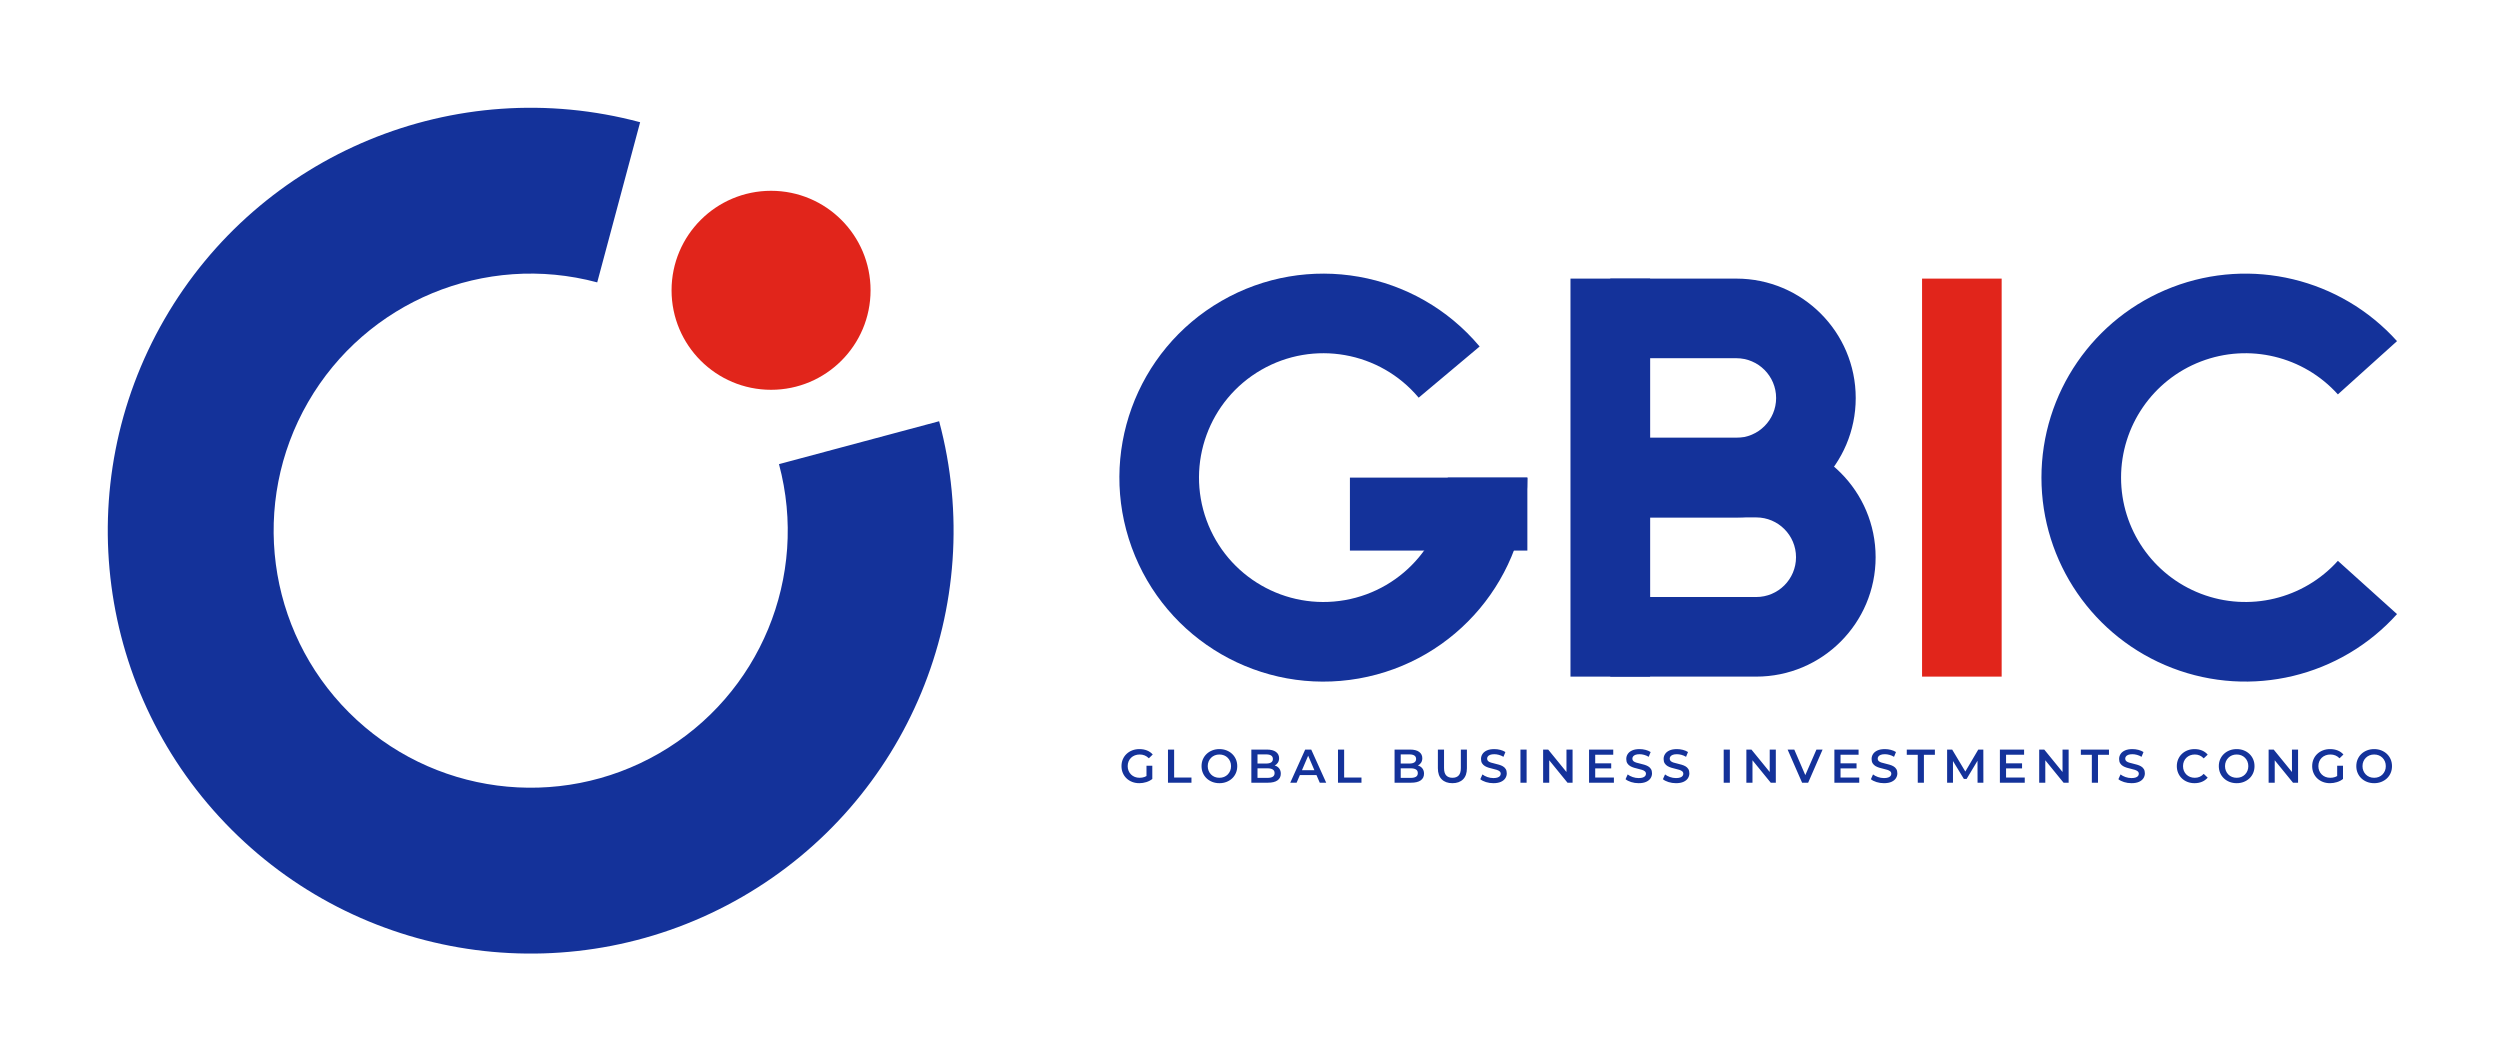
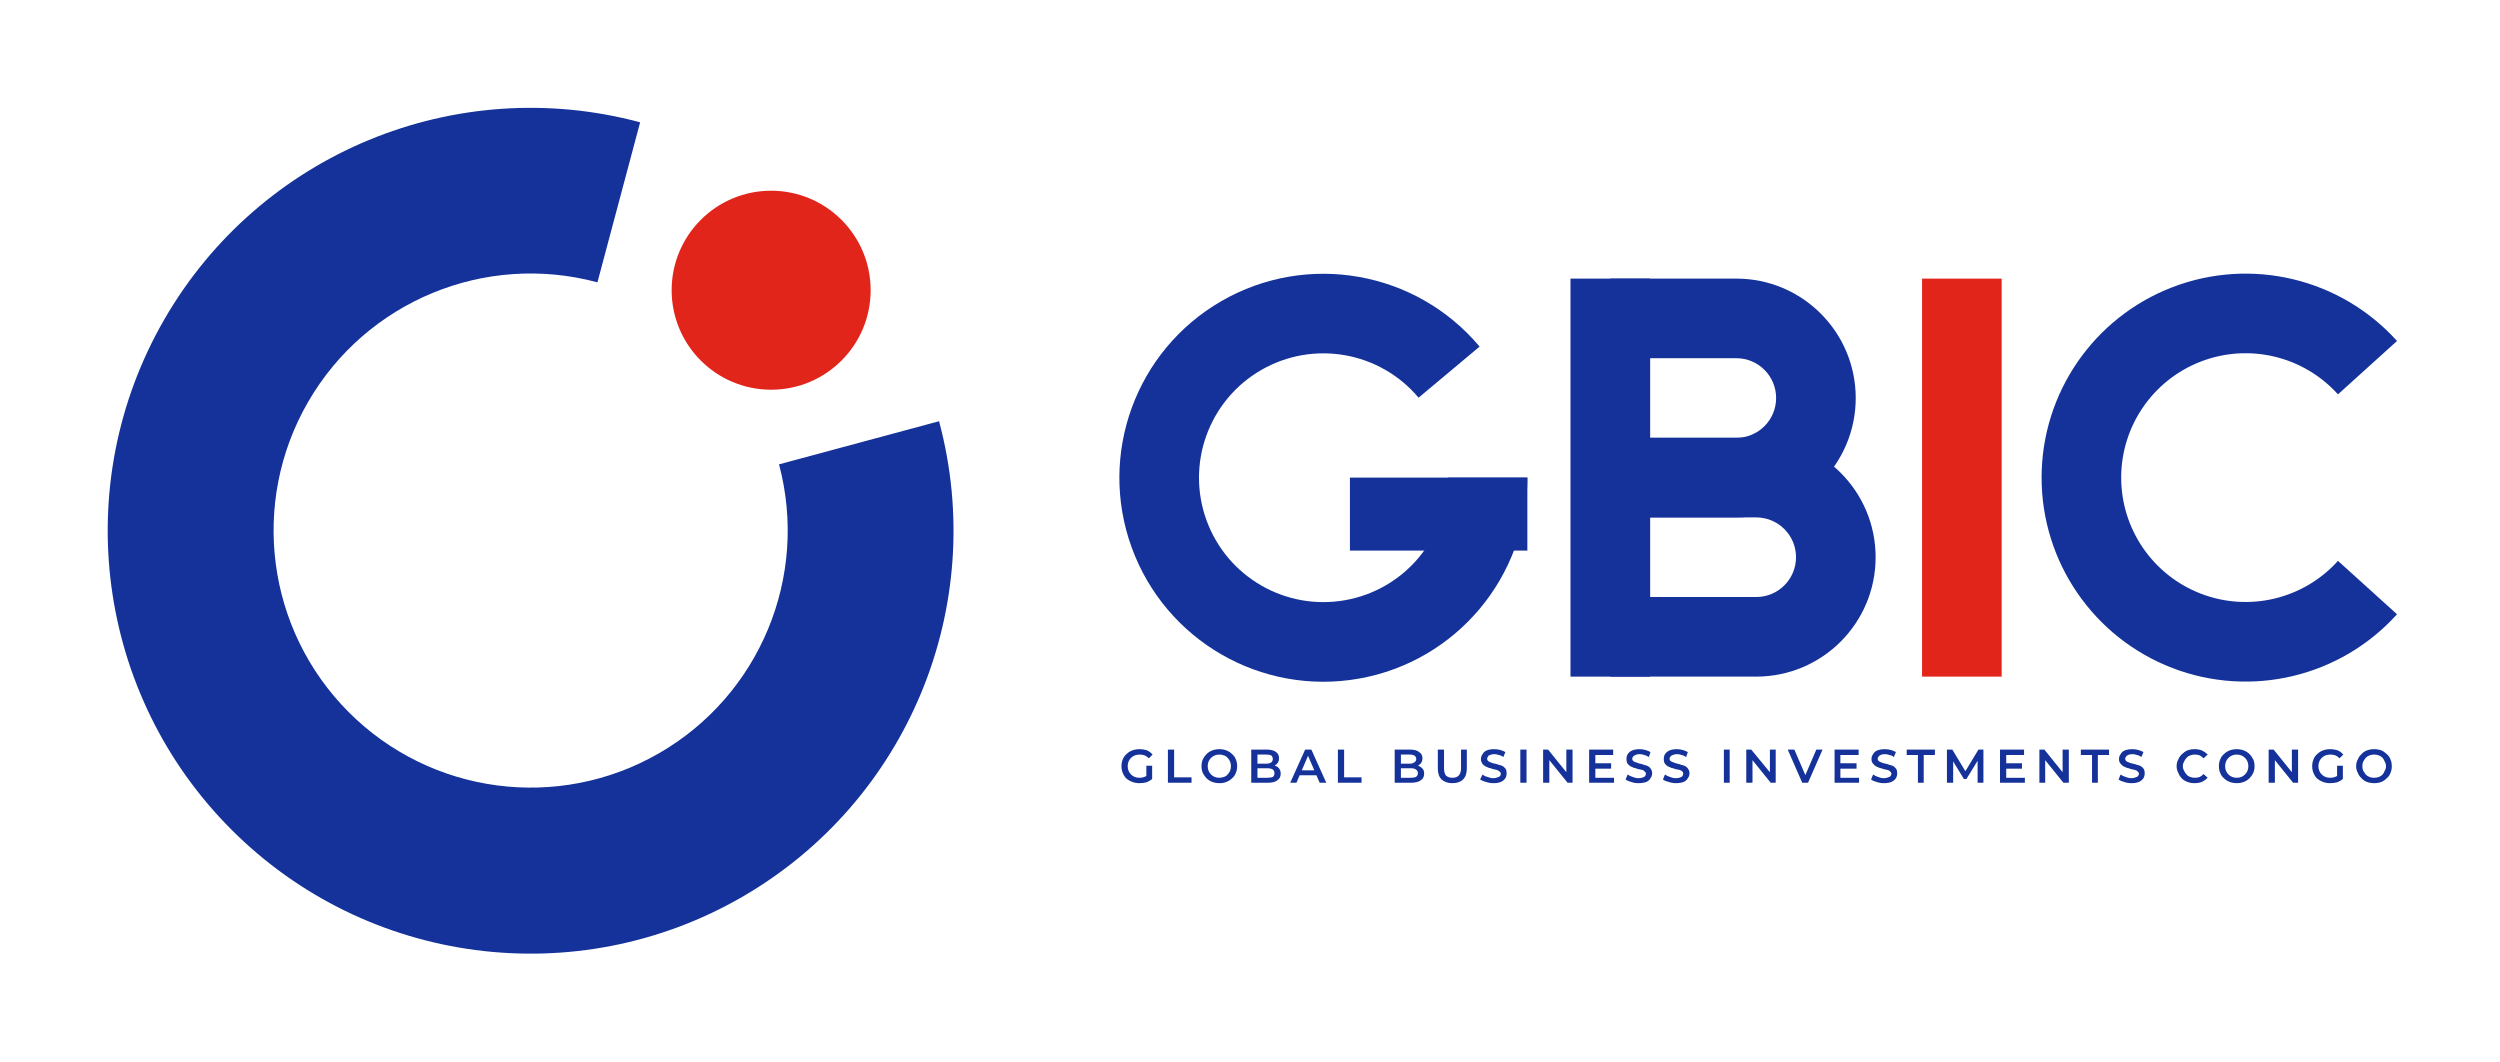
<svg xmlns="http://www.w3.org/2000/svg" viewBox="0 0 603 256">
-   <path d="M226.52 101.60A102.0 102.0 0 1 1 154.40 29.48L144.05 68.11A62.0 62.0 0 1 0 187.89 111.95Z" fill="#14329A" />
-   <circle cx="185.98" cy="70.02" r="24" fill="#E1251B" />
-   <g transform="translate(270 67.20)">
-     <g transform="translate(0 -54.40) scale(0.8)">
-       <path d="M108.61 88.47A61.5 61.5 0 1 0 123.00 128.00L99.00 128.00A37.5 37.5 0 1 1 90.23 103.90Z" fill="#14329A" fill-rule="evenodd" />
-       <path d="M69.50 128H123.00V150H69.50Z" fill="#14329A" fill-rule="evenodd" />
+   <path d="M226.5 101.6A102 102 0 1 1 154.4 29.5L144.1 68.1A62 62 0 1 0 187.9 112Z" fill="#14329A" />
+   <circle cx="186" cy="70" r="24" fill="#E1251B" />
+   <g transform="translate(270 67.2)">
+     <g transform="translate(0 -54.4) scale(0.8)">
+       <path d="M108.6 88.5A61.5 61.5 0 1 0 123 128L99 128A37.5 37.5 0 1 1 90.2 103.9Z" fill="#14329A" fill-rule="evenodd" />
+       <path d="M69.5 128H123V150H69.5Z" fill="#14329A" fill-rule="evenodd" />
      <path d="M136 68H160V188H136Z" fill="#14329A" fill-rule="evenodd" />
      <path d="M148 68H186A36 36 0 0 1 186 140H148ZM160 92H186A12 12 0 0 1 186 116H160Z" fill="#14329A" fill-rule="evenodd" />
      <path d="M148 116H192A36 36 0 0 1 192 188H148ZM160 140H192A12 12 0 0 1 192 164H160Z" fill="#14329A" fill-rule="evenodd" />
-       <path d="M385.20 86.85A61.5 61.5 0 1 0 385.20 169.15L367.37 153.09A37.5 37.5 0 1 1 367.37 102.91Z" fill="#14329A" fill-rule="evenodd" />
+       <path d="M385.2 86.8A61.5 61.5 0 1 0 385.2 169.2L367.4 153.1A37.5 37.5 0 1 1 367.4 102.9Z" fill="#14329A" fill-rule="evenodd" />
      <path d="M242 68H266V188H242Z" fill="#E1251B" />
    </g>
-     <g transform="translate(0 121.59)">
-       <path d="M4.808 0.114Q3.871 0.114 3.089 -0.188Q2.307 -0.491 1.724 -1.045Q1.142 -1.599 0.822 -2.352Q0.502 -3.106 0.502 -3.997Q0.502 -4.887 0.822 -5.641Q1.142 -6.395 1.73 -6.949Q2.318 -7.502 3.106 -7.805Q3.894 -8.108 4.83 -8.108Q5.847 -8.108 6.663 -7.777Q7.48 -7.445 8.039 -6.806L7.103 -5.892Q6.635 -6.361 6.092 -6.583Q5.55 -6.806 4.899 -6.806Q4.271 -6.806 3.734 -6.6Q3.197 -6.395 2.809 -6.018Q2.421 -5.641 2.21 -5.127Q1.998 -4.613 1.998 -3.997Q1.998 -3.392 2.21 -2.878Q2.421 -2.364 2.809 -1.981Q3.197 -1.599 3.723 -1.393Q4.248 -1.188 4.887 -1.188Q5.481 -1.188 6.035 -1.376Q6.589 -1.564 7.091 -2.01L7.936 -0.902Q7.308 -0.4 6.48 -0.143Q5.653 0.114 4.808 0.114ZM6.532 -1.096V-4.088H7.936V-0.902ZM11.716 0.0V-7.993H13.201V-1.256H17.38V0.0ZM24.129 0.114Q23.193 0.114 22.405 -0.194Q21.617 -0.502 21.034 -1.056Q20.452 -1.61 20.132 -2.358Q19.812 -3.106 19.812 -3.997Q19.812 -4.887 20.132 -5.635Q20.452 -6.383 21.034 -6.937Q21.617 -7.491 22.405 -7.799Q23.193 -8.108 24.117 -8.108Q25.054 -8.108 25.836 -7.799Q26.618 -7.491 27.201 -6.937Q27.783 -6.383 28.103 -5.635Q28.423 -4.887 28.423 -3.997Q28.423 -3.106 28.103 -2.352Q27.783 -1.599 27.201 -1.051Q26.618 -0.502 25.836 -0.194Q25.054 0.114 24.129 0.114ZM24.117 -1.188Q24.723 -1.188 25.237 -1.393Q25.75 -1.599 26.127 -1.981Q26.504 -2.364 26.715 -2.872Q26.927 -3.38 26.927 -3.997Q26.927 -4.613 26.715 -5.122Q26.504 -5.63 26.127 -6.012Q25.75 -6.395 25.237 -6.6Q24.723 -6.806 24.117 -6.806Q23.512 -6.806 23.004 -6.6Q22.496 -6.395 22.113 -6.012Q21.731 -5.63 21.52 -5.122Q21.308 -4.613 21.308 -3.997Q21.308 -3.392 21.52 -2.878Q21.731 -2.364 22.108 -1.981Q22.485 -1.599 22.998 -1.393Q23.512 -1.188 24.117 -1.188ZM31.825 0.0V-7.993H35.571Q37.01 -7.993 37.763 -7.428Q38.517 -6.863 38.517 -5.915Q38.517 -5.276 38.22 -4.825Q37.923 -4.374 37.427 -4.128Q36.93 -3.883 36.348 -3.883L36.553 -4.294Q37.227 -4.294 37.763 -4.048Q38.3 -3.803 38.614 -3.334Q38.928 -2.866 38.928 -2.17Q38.928 -1.142 38.14 -0.571Q37.352 0.0 35.799 0.0ZM33.31 -1.165H35.708Q36.542 -1.165 36.987 -1.439Q37.432 -1.713 37.432 -2.318Q37.432 -2.912 36.987 -3.192Q36.542 -3.471 35.708 -3.471H33.196V-4.625H35.411Q36.188 -4.625 36.604 -4.899Q37.021 -5.173 37.021 -5.721Q37.021 -6.281 36.604 -6.555Q36.188 -6.829 35.411 -6.829H33.31ZM41.212 0.0 44.809 -7.993H46.271L49.879 0.0H48.326L45.232 -7.206H45.825L42.742 0.0ZM42.868 -1.85 43.268 -3.015H47.584L47.984 -1.85ZM52.723 0.0V-7.993H54.207V-1.256H58.387V0.0ZM66.369 0.0V-7.993H70.114Q71.553 -7.993 72.307 -7.428Q73.06 -6.863 73.06 -5.915Q73.06 -5.276 72.764 -4.825Q72.467 -4.374 71.97 -4.128Q71.473 -3.883 70.891 -3.883L71.096 -4.294Q71.77 -4.294 72.307 -4.048Q72.843 -3.803 73.157 -3.334Q73.472 -2.866 73.472 -2.17Q73.472 -1.142 72.684 -0.571Q71.896 0.0 70.343 0.0ZM67.853 -1.165H70.251Q71.085 -1.165 71.53 -1.439Q71.976 -1.713 71.976 -2.318Q71.976 -2.912 71.53 -3.192Q71.085 -3.471 70.251 -3.471H67.739V-4.625H69.954Q70.731 -4.625 71.148 -4.899Q71.565 -5.173 71.565 -5.721Q71.565 -6.281 71.148 -6.555Q70.731 -6.829 69.954 -6.829H67.853ZM80.323 0.114Q78.679 0.114 77.748 -0.811Q76.817 -1.736 76.817 -3.483V-7.993H78.302V-3.54Q78.302 -2.307 78.833 -1.747Q79.364 -1.188 80.335 -1.188Q81.305 -1.188 81.83 -1.747Q82.356 -2.307 82.356 -3.54V-7.993H83.817V-3.483Q83.817 -1.736 82.887 -0.811Q81.956 0.114 80.323 0.114ZM90.201 0.114Q89.264 0.114 88.408 -0.154Q87.551 -0.423 87.049 -0.845L87.563 -1.998Q88.043 -1.622 88.75 -1.37Q89.458 -1.119 90.201 -1.119Q90.829 -1.119 91.217 -1.256Q91.605 -1.393 91.788 -1.627Q91.971 -1.861 91.971 -2.158Q91.971 -2.524 91.708 -2.746Q91.445 -2.969 91.029 -3.1Q90.612 -3.232 90.104 -3.346Q89.596 -3.46 89.087 -3.614Q88.579 -3.768 88.162 -4.014Q87.746 -4.259 87.483 -4.67Q87.22 -5.082 87.22 -5.721Q87.22 -6.372 87.569 -6.914Q87.917 -7.457 88.631 -7.782Q89.344 -8.108 90.441 -8.108Q91.16 -8.108 91.868 -7.925Q92.576 -7.742 93.101 -7.4L92.633 -6.246Q92.096 -6.566 91.525 -6.72Q90.954 -6.874 90.429 -6.874Q89.812 -6.874 89.43 -6.726Q89.047 -6.577 88.87 -6.338Q88.693 -6.098 88.693 -5.79Q88.693 -5.424 88.95 -5.201Q89.207 -4.979 89.624 -4.853Q90.041 -4.728 90.555 -4.608Q91.069 -4.488 91.577 -4.339Q92.085 -4.191 92.502 -3.951Q92.919 -3.711 93.175 -3.3Q93.432 -2.889 93.432 -2.261Q93.432 -1.622 93.084 -1.079Q92.736 -0.537 92.016 -0.211Q91.297 0.114 90.201 0.114ZM96.733 0.0V-7.993H98.217V0.0ZM102.202 0.0V-7.993H103.424L108.437 -1.839H107.832V-7.993H109.305V0.0H108.083L103.07 -6.155H103.675V0.0ZM114.649 -4.67H118.623V-3.449H114.649ZM114.764 -1.245H119.274V0.0H113.279V-7.993H119.114V-6.749H114.764ZM125.235 0.114Q124.299 0.114 123.442 -0.154Q122.586 -0.423 122.083 -0.845L122.597 -1.998Q123.077 -1.622 123.785 -1.37Q124.493 -1.119 125.235 -1.119Q125.863 -1.119 126.251 -1.256Q126.64 -1.393 126.822 -1.627Q127.005 -1.861 127.005 -2.158Q127.005 -2.524 126.742 -2.746Q126.48 -2.969 126.063 -3.1Q125.646 -3.232 125.138 -3.346Q124.63 -3.46 124.122 -3.614Q123.614 -3.768 123.197 -4.014Q122.78 -4.259 122.517 -4.67Q122.255 -5.082 122.255 -5.721Q122.255 -6.372 122.603 -6.914Q122.951 -7.457 123.665 -7.782Q124.379 -8.108 125.475 -8.108Q126.194 -8.108 126.902 -7.925Q127.61 -7.742 128.136 -7.4L127.667 -6.246Q127.131 -6.566 126.56 -6.72Q125.989 -6.874 125.463 -6.874Q124.847 -6.874 124.464 -6.726Q124.082 -6.577 123.905 -6.338Q123.728 -6.098 123.728 -5.79Q123.728 -5.424 123.985 -5.201Q124.242 -4.979 124.658 -4.853Q125.075 -4.728 125.589 -4.608Q126.103 -4.488 126.611 -4.339Q127.119 -4.191 127.536 -3.951Q127.953 -3.711 128.21 -3.3Q128.467 -2.889 128.467 -2.261Q128.467 -1.622 128.118 -1.079Q127.77 -0.537 127.051 -0.211Q126.331 0.114 125.235 0.114ZM134.245 0.114Q133.308 0.114 132.452 -0.154Q131.596 -0.423 131.093 -0.845L131.607 -1.998Q132.087 -1.622 132.795 -1.37Q133.503 -1.119 134.245 -1.119Q134.873 -1.119 135.261 -1.256Q135.649 -1.393 135.832 -1.627Q136.015 -1.861 136.015 -2.158Q136.015 -2.524 135.752 -2.746Q135.49 -2.969 135.073 -3.1Q134.656 -3.232 134.148 -3.346Q133.64 -3.46 133.131 -3.614Q132.623 -3.768 132.206 -4.014Q131.79 -4.259 131.527 -4.67Q131.264 -5.082 131.264 -5.721Q131.264 -6.372 131.613 -6.914Q131.961 -7.457 132.675 -7.782Q133.388 -8.108 134.485 -8.108Q135.204 -8.108 135.912 -7.925Q136.62 -7.742 137.145 -7.4L136.677 -6.246Q136.14 -6.566 135.569 -6.72Q134.999 -6.874 134.473 -6.874Q133.857 -6.874 133.474 -6.726Q133.091 -6.577 132.914 -6.338Q132.737 -6.098 132.737 -5.79Q132.737 -5.424 132.994 -5.201Q133.251 -4.979 133.668 -4.853Q134.085 -4.728 134.599 -4.608Q135.113 -4.488 135.621 -4.339Q136.129 -4.191 136.546 -3.951Q136.963 -3.711 137.22 -3.3Q137.476 -2.889 137.476 -2.261Q137.476 -1.622 137.128 -1.079Q136.78 -0.537 136.06 -0.211Q135.341 0.114 134.245 0.114ZM145.755 0.0V-7.993H147.24V0.0ZM151.225 0.0V-7.993H152.447L157.46 -1.839H156.855V-7.993H158.328V0.0H157.106L152.093 -6.155H152.698V0.0ZM164.666 0.0 161.171 -7.993H162.782L165.899 -0.765H164.974L168.126 -7.993H169.61L166.127 0.0ZM173.824 -4.67H177.798V-3.449H173.824ZM173.938 -1.245H178.449V0.0H172.454V-7.993H178.289V-6.749H173.938ZM184.41 0.114Q183.473 0.114 182.617 -0.154Q181.76 -0.423 181.258 -0.845L181.772 -1.998Q182.251 -1.622 182.959 -1.37Q183.667 -1.119 184.41 -1.119Q185.038 -1.119 185.426 -1.256Q185.814 -1.393 185.997 -1.627Q186.18 -1.861 186.18 -2.158Q186.18 -2.524 185.917 -2.746Q185.654 -2.969 185.238 -3.1Q184.821 -3.232 184.313 -3.346Q183.804 -3.46 183.296 -3.614Q182.788 -3.768 182.371 -4.014Q181.955 -4.259 181.692 -4.67Q181.429 -5.082 181.429 -5.721Q181.429 -6.372 181.778 -6.914Q182.126 -7.457 182.84 -7.782Q183.553 -8.108 184.649 -8.108Q185.369 -8.108 186.077 -7.925Q186.785 -7.742 187.31 -7.4L186.842 -6.246Q186.305 -6.566 185.734 -6.72Q185.163 -6.874 184.638 -6.874Q184.021 -6.874 183.639 -6.726Q183.256 -6.577 183.079 -6.338Q182.902 -6.098 182.902 -5.79Q182.902 -5.424 183.159 -5.201Q183.416 -4.979 183.833 -4.853Q184.25 -4.728 184.764 -4.608Q185.278 -4.488 185.786 -4.339Q186.294 -4.191 186.711 -3.951Q187.127 -3.711 187.384 -3.3Q187.641 -2.889 187.641 -2.261Q187.641 -1.622 187.293 -1.079Q186.945 -0.537 186.225 -0.211Q185.506 0.114 184.41 0.114ZM192.563 0.0V-6.737H189.914V-7.993H196.697V-6.737H194.048V0.0ZM199.643 0.0V-7.993H200.865L204.359 -2.158H203.72L207.157 -7.993H208.379L208.39 0.0H206.986L206.974 -5.79H207.271L204.348 -0.914H203.685L200.716 -5.79H201.059V0.0ZM213.746 -4.67H217.72V-3.449H213.746ZM213.86 -1.245H218.371V0.0H212.375V-7.993H218.211V-6.749H213.86ZM221.853 0.0V-7.993H223.075L228.088 -1.839H227.483V-7.993H228.956V0.0H227.734L222.721 -6.155H223.326V0.0ZM234.552 0.0V-6.737H231.902V-7.993H238.685V-6.737H236.036V0.0ZM244.11 0.114Q243.173 0.114 242.317 -0.154Q241.46 -0.423 240.958 -0.845L241.472 -1.998Q241.951 -1.622 242.659 -1.37Q243.367 -1.119 244.11 -1.119Q244.738 -1.119 245.126 -1.256Q245.514 -1.393 245.697 -1.627Q245.88 -1.861 245.88 -2.158Q245.88 -2.524 245.617 -2.746Q245.354 -2.969 244.937 -3.1Q244.521 -3.232 244.012 -3.346Q243.504 -3.46 242.996 -3.614Q242.488 -3.768 242.071 -4.014Q241.654 -4.259 241.392 -4.67Q241.129 -5.082 241.129 -5.721Q241.129 -6.372 241.477 -6.914Q241.826 -7.457 242.539 -7.782Q243.253 -8.108 244.349 -8.108Q245.069 -8.108 245.777 -7.925Q246.485 -7.742 247.01 -7.4L246.542 -6.246Q246.005 -6.566 245.434 -6.72Q244.863 -6.874 244.338 -6.874Q243.721 -6.874 243.339 -6.726Q242.956 -6.577 242.779 -6.338Q242.602 -6.098 242.602 -5.79Q242.602 -5.424 242.859 -5.201Q243.116 -4.979 243.533 -4.853Q243.95 -4.728 244.464 -4.608Q244.977 -4.488 245.486 -4.339Q245.994 -4.191 246.411 -3.951Q246.827 -3.711 247.084 -3.3Q247.341 -2.889 247.341 -2.261Q247.341 -1.622 246.993 -1.079Q246.645 -0.537 245.925 -0.211Q245.206 0.114 244.11 0.114ZM259.32 0.114Q258.406 0.114 257.624 -0.188Q256.842 -0.491 256.265 -1.045Q255.689 -1.599 255.369 -2.352Q255.049 -3.106 255.049 -3.997Q255.049 -4.887 255.369 -5.641Q255.689 -6.395 256.271 -6.949Q256.853 -7.502 257.63 -7.805Q258.406 -8.108 259.331 -8.108Q260.313 -8.108 261.124 -7.771Q261.935 -7.434 262.495 -6.772L261.535 -5.87Q261.101 -6.338 260.565 -6.572Q260.028 -6.806 259.4 -6.806Q258.772 -6.806 258.252 -6.6Q257.733 -6.395 257.35 -6.018Q256.968 -5.641 256.756 -5.127Q256.545 -4.613 256.545 -3.997Q256.545 -3.38 256.756 -2.866Q256.968 -2.352 257.35 -1.976Q257.733 -1.599 258.252 -1.393Q258.772 -1.188 259.4 -1.188Q260.028 -1.188 260.565 -1.422Q261.101 -1.656 261.535 -2.135L262.495 -1.222Q261.935 -0.571 261.124 -0.228Q260.313 0.114 259.32 0.114ZM269.495 0.114Q268.558 0.114 267.77 -0.194Q266.982 -0.502 266.4 -1.056Q265.818 -1.61 265.498 -2.358Q265.178 -3.106 265.178 -3.997Q265.178 -4.887 265.498 -5.635Q265.818 -6.383 266.4 -6.937Q266.982 -7.491 267.77 -7.799Q268.558 -8.108 269.483 -8.108Q270.42 -8.108 271.202 -7.799Q271.984 -7.491 272.566 -6.937Q273.149 -6.383 273.468 -5.635Q273.788 -4.887 273.788 -3.997Q273.788 -3.106 273.468 -2.352Q273.149 -1.599 272.566 -1.051Q271.984 -0.502 271.202 -0.194Q270.42 0.114 269.495 0.114ZM269.483 -1.188Q270.088 -1.188 270.602 -1.393Q271.116 -1.599 271.493 -1.981Q271.87 -2.364 272.081 -2.872Q272.292 -3.38 272.292 -3.997Q272.292 -4.613 272.081 -5.122Q271.87 -5.63 271.493 -6.012Q271.116 -6.395 270.602 -6.6Q270.088 -6.806 269.483 -6.806Q268.878 -6.806 268.37 -6.6Q267.862 -6.395 267.479 -6.012Q267.097 -5.63 266.885 -5.122Q266.674 -4.613 266.674 -3.997Q266.674 -3.392 266.885 -2.878Q267.097 -2.364 267.473 -1.981Q267.85 -1.599 268.364 -1.393Q268.878 -1.188 269.483 -1.188ZM277.191 0.0V-7.993H278.413L283.426 -1.839H282.821V-7.993H284.294V0.0H283.072L278.059 -6.155H278.664V0.0ZM292.002 0.114Q291.066 0.114 290.283 -0.188Q289.501 -0.491 288.919 -1.045Q288.336 -1.599 288.017 -2.352Q287.697 -3.106 287.697 -3.997Q287.697 -4.887 288.017 -5.641Q288.336 -6.395 288.924 -6.949Q289.513 -7.502 290.3 -7.805Q291.088 -8.108 292.025 -8.108Q293.041 -8.108 293.858 -7.777Q294.674 -7.445 295.234 -6.806L294.297 -5.892Q293.829 -6.361 293.287 -6.583Q292.744 -6.806 292.093 -6.806Q291.465 -6.806 290.929 -6.6Q290.392 -6.395 290.004 -6.018Q289.615 -5.641 289.404 -5.127Q289.193 -4.613 289.193 -3.997Q289.193 -3.392 289.404 -2.878Q289.615 -2.364 290.004 -1.981Q290.392 -1.599 290.917 -1.393Q291.442 -1.188 292.082 -1.188Q292.676 -1.188 293.229 -1.376Q293.783 -1.564 294.286 -2.01L295.131 -0.902Q294.503 -0.4 293.675 -0.143Q292.847 0.114 292.002 0.114ZM293.726 -1.096V-4.088H295.131V-0.902ZM302.656 0.114Q301.72 0.114 300.932 -0.194Q300.144 -0.502 299.561 -1.056Q298.979 -1.61 298.659 -2.358Q298.34 -3.106 298.34 -3.997Q298.34 -4.887 298.659 -5.635Q298.979 -6.383 299.561 -6.937Q300.144 -7.491 300.932 -7.799Q301.72 -8.108 302.645 -8.108Q303.581 -8.108 304.363 -7.799Q305.145 -7.491 305.728 -6.937Q306.31 -6.383 306.63 -5.635Q306.95 -4.887 306.95 -3.997Q306.95 -3.106 306.63 -2.352Q306.31 -1.599 305.728 -1.051Q305.145 -0.502 304.363 -0.194Q303.581 0.114 302.656 0.114ZM302.645 -1.188Q303.25 -1.188 303.764 -1.393Q304.278 -1.599 304.654 -1.981Q305.031 -2.364 305.243 -2.872Q305.454 -3.38 305.454 -3.997Q305.454 -4.613 305.243 -5.122Q305.031 -5.63 304.654 -6.012Q304.278 -6.395 303.764 -6.6Q303.25 -6.806 302.645 -6.806Q302.039 -6.806 301.531 -6.6Q301.023 -6.395 300.641 -6.012Q300.258 -5.63 300.047 -5.122Q299.836 -4.613 299.836 -3.997Q299.836 -3.392 300.047 -2.878Q300.258 -2.364 300.635 -1.981Q301.012 -1.599 301.526 -1.393Q302.039 -1.188 302.645 -1.188Z" fill="#14329A" />
+     <g transform="translate(0 121.6)">
+       <path d="M4.8 0.1Q3.9 0.1 3.1-0.2Q2.3-0.5 1.7-1Q1.1-1.6 0.8-2.4Q0.5-3.1 0.5-4Q0.5-4.9 0.8-5.6Q1.1-6.4 1.7-6.9Q2.3-7.5 3.1-7.8Q3.9-8.1 4.8-8.1Q5.8-8.1 6.7-7.8Q7.5-7.4 8-6.8L7.1-5.9Q6.6-6.4 6.1-6.6Q5.5-6.8 4.9-6.8Q4.3-6.8 3.7-6.6Q3.2-6.4 2.8-6Q2.4-5.6 2.2-5.1Q2-4.6 2-4Q2-3.4 2.2-2.9Q2.4-2.4 2.8-2Q3.2-1.6 3.7-1.4Q4.2-1.2 4.9-1.2Q5.5-1.2 6-1.4Q6.6-1.6 7.1-2L7.9-0.9Q7.3-0.4 6.5-0.1Q5.7 0.1 4.8 0.1ZM6.5-1.1V-4.1H7.9V-0.9ZM11.7 0V-8H13.2V-1.3H17.4V0ZM24.1 0.1Q23.2 0.1 22.4-0.2Q21.6-0.5 21-1.1Q20.5-1.6 20.1-2.4Q19.8-3.1 19.8-4Q19.8-4.9 20.1-5.6Q20.5-6.4 21-6.9Q21.6-7.5 22.4-7.8Q23.2-8.1 24.1-8.1Q25.1-8.1 25.8-7.8Q26.6-7.5 27.2-6.9Q27.8-6.4 28.1-5.6Q28.4-4.9 28.4-4Q28.4-3.1 28.1-2.4Q27.8-1.6 27.2-1.1Q26.6-0.5 25.8-0.2Q25.1 0.1 24.1 0.1ZM24.1-1.2Q24.7-1.2 25.2-1.4Q25.8-1.6 26.1-2Q26.5-2.4 26.7-2.9Q26.9-3.4 26.9-4Q26.9-4.6 26.7-5.1Q26.5-5.6 26.1-6Q25.8-6.4 25.2-6.6Q24.7-6.8 24.1-6.8Q23.5-6.8 23-6.6Q22.5-6.4 22.1-6Q21.7-5.6 21.5-5.1Q21.3-4.6 21.3-4Q21.3-3.4 21.5-2.9Q21.7-2.4 22.1-2Q22.5-1.6 23-1.4Q23.5-1.2 24.1-1.2ZM31.8 0V-8H35.6Q37-8 37.8-7.4Q38.5-6.9 38.5-5.9Q38.5-5.3 38.2-4.8Q37.9-4.4 37.4-4.1Q36.9-3.9 36.3-3.9L36.6-4.3Q37.2-4.3 37.8-4Q38.3-3.8 38.6-3.3Q38.9-2.9 38.9-2.2Q38.9-1.1 38.1-0.6Q37.4 0 35.8 0ZM33.3-1.2H35.7Q36.5-1.2 37-1.4Q37.4-1.7 37.4-2.3Q37.4-2.9 37-3.2Q36.5-3.5 35.7-3.5H33.2V-4.6H35.4Q36.2-4.6 36.6-4.9Q37-5.2 37-5.7Q37-6.3 36.6-6.6Q36.2-6.8 35.4-6.8H33.3ZM41.2 0 44.8-8H46.3L49.9 0H48.3L45.2-7.2H45.8L42.7 0ZM42.9-1.8 43.3-3H47.6L48-1.8ZM52.7 0V-8H54.2V-1.3H58.4V0ZM66.4 0V-8H70.1Q71.6-8 72.3-7.4Q73.1-6.9 73.1-5.9Q73.1-5.3 72.8-4.8Q72.5-4.4 72-4.1Q71.5-3.9 70.9-3.9L71.1-4.3Q71.8-4.3 72.3-4Q72.8-3.8 73.2-3.3Q73.5-2.9 73.5-2.2Q73.5-1.1 72.7-0.6Q71.9 0 70.3 0ZM67.9-1.2H70.3Q71.1-1.2 71.5-1.4Q72-1.7 72-2.3Q72-2.9 71.5-3.2Q71.1-3.5 70.3-3.5H67.7V-4.6H70Q70.7-4.6 71.1-4.9Q71.6-5.2 71.6-5.7Q71.6-6.3 71.1-6.6Q70.7-6.8 70-6.8H67.9ZM80.3 0.1Q78.7 0.1 77.7-0.8Q76.8-1.7 76.8-3.5V-8H78.3V-3.5Q78.3-2.3 78.8-1.7Q79.4-1.2 80.3-1.2Q81.3-1.2 81.8-1.7Q82.4-2.3 82.4-3.5V-8H83.8V-3.5Q83.8-1.7 82.9-0.8Q82 0.1 80.3 0.1ZM90.2 0.1Q89.3 0.1 88.4-0.2Q87.6-0.4 87-0.8L87.6-2Q88-1.6 88.8-1.4Q89.5-1.1 90.2-1.1Q90.8-1.1 91.2-1.3Q91.6-1.4 91.8-1.6Q92-1.9 92-2.2Q92-2.5 91.7-2.7Q91.4-3 91-3.1Q90.6-3.2 90.1-3.3Q89.6-3.5 89.1-3.6Q88.6-3.8 88.2-4Q87.7-4.3 87.5-4.7Q87.2-5.1 87.2-5.7Q87.2-6.4 87.6-6.9Q87.9-7.5 88.6-7.8Q89.3-8.1 90.4-8.1Q91.2-8.1 91.9-7.9Q92.6-7.7 93.1-7.4L92.6-6.2Q92.1-6.6 91.5-6.7Q91-6.9 90.4-6.9Q89.8-6.9 89.4-6.7Q89-6.6 88.9-6.3Q88.7-6.1 88.7-5.8Q88.7-5.4 89-5.2Q89.2-5 89.6-4.9Q90-4.7 90.6-4.6Q91.1-4.5 91.6-4.3Q92.1-4.2 92.5-4Q92.9-3.7 93.2-3.3Q93.4-2.9 93.4-2.3Q93.4-1.6 93.1-1.1Q92.7-0.5 92-0.2Q91.3 0.1 90.2 0.1ZM96.7 0V-8H98.2V0ZM102.2 0V-8H103.4L108.4-1.8H107.8V-8H109.3V0H108.1L103.1-6.2H103.7V0ZM114.6-4.7H118.6V-3.4H114.6ZM114.8-1.2H119.3V0H113.3V-8H119.1V-6.7H114.8ZM125.2 0.1Q124.3 0.1 123.4-0.2Q122.6-0.4 122.1-0.8L122.6-2Q123.1-1.6 123.8-1.4Q124.5-1.1 125.2-1.1Q125.9-1.1 126.3-1.3Q126.6-1.4 126.8-1.6Q127-1.9 127-2.2Q127-2.5 126.7-2.7Q126.5-3 126.1-3.1Q125.6-3.2 125.1-3.3Q124.6-3.5 124.1-3.6Q123.6-3.8 123.2-4Q122.8-4.3 122.5-4.7Q122.3-5.1 122.3-5.7Q122.3-6.4 122.6-6.9Q123-7.5 123.7-7.8Q124.4-8.1 125.5-8.1Q126.2-8.1 126.9-7.9Q127.6-7.7 128.1-7.4L127.7-6.2Q127.1-6.6 126.6-6.7Q126-6.9 125.5-6.9Q124.8-6.9 124.5-6.7Q124.1-6.6 123.9-6.3Q123.7-6.1 123.7-5.8Q123.7-5.4 124-5.2Q124.2-5 124.7-4.9Q125.1-4.7 125.6-4.6Q126.1-4.5 126.6-4.3Q127.1-4.2 127.5-4Q128-3.7 128.2-3.3Q128.5-2.9 128.5-2.3Q128.5-1.6 128.1-1.1Q127.8-0.5 127.1-0.2Q126.3 0.1 125.2 0.1ZM134.2 0.1Q133.3 0.1 132.5-0.2Q131.6-0.4 131.1-0.8L131.6-2Q132.1-1.6 132.8-1.4Q133.5-1.1 134.2-1.1Q134.9-1.1 135.3-1.3Q135.6-1.4 135.8-1.6Q136-1.9 136-2.2Q136-2.5 135.8-2.7Q135.5-3 135.1-3.1Q134.7-3.2 134.1-3.3Q133.6-3.5 133.1-3.6Q132.6-3.8 132.2-4Q131.8-4.3 131.5-4.7Q131.3-5.1 131.3-5.7Q131.3-6.4 131.6-6.9Q132-7.5 132.7-7.8Q133.4-8.1 134.5-8.1Q135.2-8.1 135.9-7.9Q136.6-7.7 137.1-7.4L136.7-6.2Q136.1-6.6 135.6-6.7Q135-6.9 134.5-6.9Q133.9-6.9 133.5-6.7Q133.1-6.6 132.9-6.3Q132.7-6.1 132.7-5.8Q132.7-5.4 133-5.2Q133.3-5 133.7-4.9Q134.1-4.7 134.6-4.6Q135.1-4.5 135.6-4.3Q136.1-4.2 136.5-4Q137-3.7 137.2-3.3Q137.5-2.9 137.5-2.3Q137.5-1.6 137.1-1.1Q136.8-0.5 136.1-0.2Q135.3 0.1 134.2 0.1ZM145.8 0V-8H147.2V0ZM151.2 0V-8H152.4L157.5-1.8H156.9V-8H158.3V0H157.1L152.1-6.2H152.7V0ZM164.7 0 161.2-8H162.8L165.9-0.8H165L168.1-8H169.6L166.1 0ZM173.8-4.7H177.8V-3.4H173.8ZM173.9-1.2H178.4V0H172.5V-8H178.3V-6.7H173.9ZM184.4 0.1Q183.5 0.1 182.6-0.2Q181.8-0.4 181.3-0.8L181.8-2Q182.3-1.6 183-1.4Q183.7-1.1 184.4-1.1Q185-1.1 185.4-1.3Q185.8-1.4 186-1.6Q186.2-1.9 186.2-2.2Q186.2-2.5 185.9-2.7Q185.7-3 185.2-3.1Q184.8-3.2 184.3-3.3Q183.8-3.5 183.3-3.6Q182.8-3.8 182.4-4Q182-4.3 181.7-4.7Q181.4-5.1 181.4-5.7Q181.4-6.4 181.8-6.9Q182.1-7.5 182.8-7.8Q183.6-8.1 184.6-8.1Q185.4-8.1 186.1-7.9Q186.8-7.7 187.3-7.4L186.8-6.2Q186.3-6.6 185.7-6.7Q185.2-6.9 184.6-6.9Q184-6.9 183.6-6.7Q183.3-6.6 183.1-6.3Q182.9-6.1 182.9-5.8Q182.9-5.4 183.2-5.2Q183.4-5 183.8-4.9Q184.2-4.7 184.8-4.6Q185.3-4.5 185.8-4.3Q186.3-4.2 186.7-4Q187.1-3.7 187.4-3.3Q187.6-2.9 187.6-2.3Q187.6-1.6 187.3-1.1Q186.9-0.5 186.2-0.2Q185.5 0.1 184.4 0.1ZM192.6 0V-6.7H189.9V-8H196.7V-6.7H194V0ZM199.6 0V-8H200.9L204.4-2.2H203.7L207.2-8H208.4L208.4 0H207L207-5.8H207.3L204.3-0.9H203.7L200.7-5.8H201.1V0ZM213.7-4.7H217.7V-3.4H213.7ZM213.9-1.2H218.4V0H212.4V-8H218.2V-6.7H213.9ZM221.9 0V-8H223.1L228.1-1.8H227.5V-8H229V0H227.7L222.7-6.2H223.3V0ZM234.6 0V-6.7H231.9V-8H238.7V-6.7H236V0ZM244.1 0.1Q243.2 0.1 242.3-0.2Q241.5-0.4 241-0.8L241.5-2Q242-1.6 242.7-1.4Q243.4-1.1 244.1-1.1Q244.7-1.1 245.1-1.3Q245.5-1.4 245.7-1.6Q245.9-1.9 245.9-2.2Q245.9-2.5 245.6-2.7Q245.4-3 244.9-3.1Q244.5-3.2 244-3.3Q243.5-3.5 243-3.6Q242.5-3.8 242.1-4Q241.7-4.3 241.4-4.7Q241.1-5.1 241.1-5.7Q241.1-6.4 241.5-6.9Q241.8-7.5 242.5-7.8Q243.3-8.1 244.3-8.1Q245.1-8.1 245.8-7.9Q246.5-7.7 247-7.4L246.5-6.2Q246-6.6 245.4-6.7Q244.9-6.9 244.3-6.9Q243.7-6.9 243.3-6.7Q243-6.6 242.8-6.3Q242.6-6.1 242.6-5.8Q242.6-5.4 242.9-5.2Q243.1-5 243.5-4.9Q243.9-4.7 244.5-4.6Q245-4.5 245.5-4.3Q246-4.2 246.4-4Q246.8-3.7 247.1-3.3Q247.3-2.9 247.3-2.3Q247.3-1.6 247-1.1Q246.6-0.5 245.9-0.2Q245.2 0.1 244.1 0.1ZM259.3 0.1Q258.4 0.1 257.6-0.2Q256.8-0.5 256.3-1Q255.7-1.6 255.4-2.4Q255-3.1 255-4Q255-4.9 255.4-5.6Q255.7-6.4 256.3-6.9Q256.9-7.5 257.6-7.8Q258.4-8.1 259.3-8.1Q260.3-8.1 261.1-7.8Q261.9-7.4 262.5-6.8L261.5-5.9Q261.1-6.3 260.6-6.6Q260-6.8 259.4-6.8Q258.8-6.8 258.3-6.6Q257.7-6.4 257.4-6Q257-5.6 256.8-5.1Q256.5-4.6 256.5-4Q256.5-3.4 256.8-2.9Q257-2.4 257.4-2Q257.7-1.6 258.3-1.4Q258.8-1.2 259.4-1.2Q260-1.2 260.6-1.4Q261.1-1.7 261.5-2.1L262.5-1.2Q261.9-0.6 261.1-0.2Q260.3 0.1 259.3 0.1ZM269.5 0.1Q268.6 0.1 267.8-0.2Q267-0.5 266.4-1.1Q265.8-1.6 265.5-2.4Q265.2-3.1 265.2-4Q265.2-4.9 265.5-5.6Q265.8-6.4 266.4-6.9Q267-7.5 267.8-7.8Q268.6-8.1 269.5-8.1Q270.4-8.1 271.2-7.8Q272-7.5 272.6-6.9Q273.1-6.4 273.5-5.6Q273.8-4.9 273.8-4Q273.8-3.1 273.5-2.4Q273.1-1.6 272.6-1.1Q272-0.5 271.2-0.2Q270.4 0.1 269.5 0.1ZM269.5-1.2Q270.1-1.2 270.6-1.4Q271.1-1.6 271.5-2Q271.9-2.4 272.1-2.9Q272.3-3.4 272.3-4Q272.3-4.6 272.1-5.1Q271.9-5.6 271.5-6Q271.1-6.4 270.6-6.6Q270.1-6.8 269.5-6.8Q268.9-6.8 268.4-6.6Q267.9-6.4 267.5-6Q267.1-5.6 266.9-5.1Q266.7-4.6 266.7-4Q266.7-3.4 266.9-2.9Q267.1-2.4 267.5-2Q267.9-1.6 268.4-1.4Q268.9-1.2 269.5-1.2ZM277.2 0V-8H278.4L283.4-1.8H282.8V-8H284.3V0H283.1L278.1-6.2H278.7V0ZM292 0.1Q291.1 0.1 290.3-0.2Q289.5-0.5 288.9-1Q288.3-1.6 288-2.4Q287.7-3.1 287.7-4Q287.7-4.9 288-5.6Q288.3-6.4 288.9-6.9Q289.5-7.5 290.3-7.8Q291.1-8.1 292-8.1Q293-8.1 293.9-7.8Q294.7-7.4 295.2-6.8L294.3-5.9Q293.8-6.4 293.3-6.6Q292.7-6.8 292.1-6.8Q291.5-6.8 290.9-6.6Q290.4-6.4 290-6Q289.6-5.6 289.4-5.1Q289.2-4.6 289.2-4Q289.2-3.4 289.4-2.9Q289.6-2.4 290-2Q290.4-1.6 290.9-1.4Q291.4-1.2 292.1-1.2Q292.7-1.2 293.2-1.4Q293.8-1.6 294.3-2L295.1-0.9Q294.5-0.4 293.7-0.1Q292.8 0.1 292 0.1ZM293.7-1.1V-4.1H295.1V-0.9ZM302.7 0.1Q301.7 0.1 300.9-0.2Q300.1-0.5 299.6-1.1Q299-1.6 298.7-2.4Q298.3-3.1 298.3-4Q298.3-4.9 298.7-5.6Q299-6.4 299.6-6.9Q300.1-7.5 300.9-7.8Q301.7-8.1 302.6-8.1Q303.6-8.1 304.4-7.8Q305.1-7.5 305.7-6.9Q306.3-6.4 306.6-5.6Q306.9-4.9 306.9-4Q306.9-3.1 306.6-2.4Q306.3-1.6 305.7-1.1Q305.1-0.5 304.4-0.2Q303.6 0.1 302.7 0.1ZM302.6-1.2Q303.2-1.2 303.8-1.4Q304.3-1.6 304.7-2Q305-2.4 305.2-2.9Q305.5-3.4 305.5-4Q305.5-4.6 305.2-5.1Q305-5.6 304.7-6Q304.3-6.4 303.8-6.6Q303.2-6.8 302.6-6.8Q302-6.8 301.5-6.6Q301-6.4 300.6-6Q300.3-5.6 300-5.1Q299.8-4.6 299.8-4Q299.8-3.4 300-2.9Q300.3-2.4 300.6-2Q301-1.6 301.5-1.4Q302-1.2 302.6-1.2Z" fill="#14329A" />
    </g>
  </g>
</svg>
